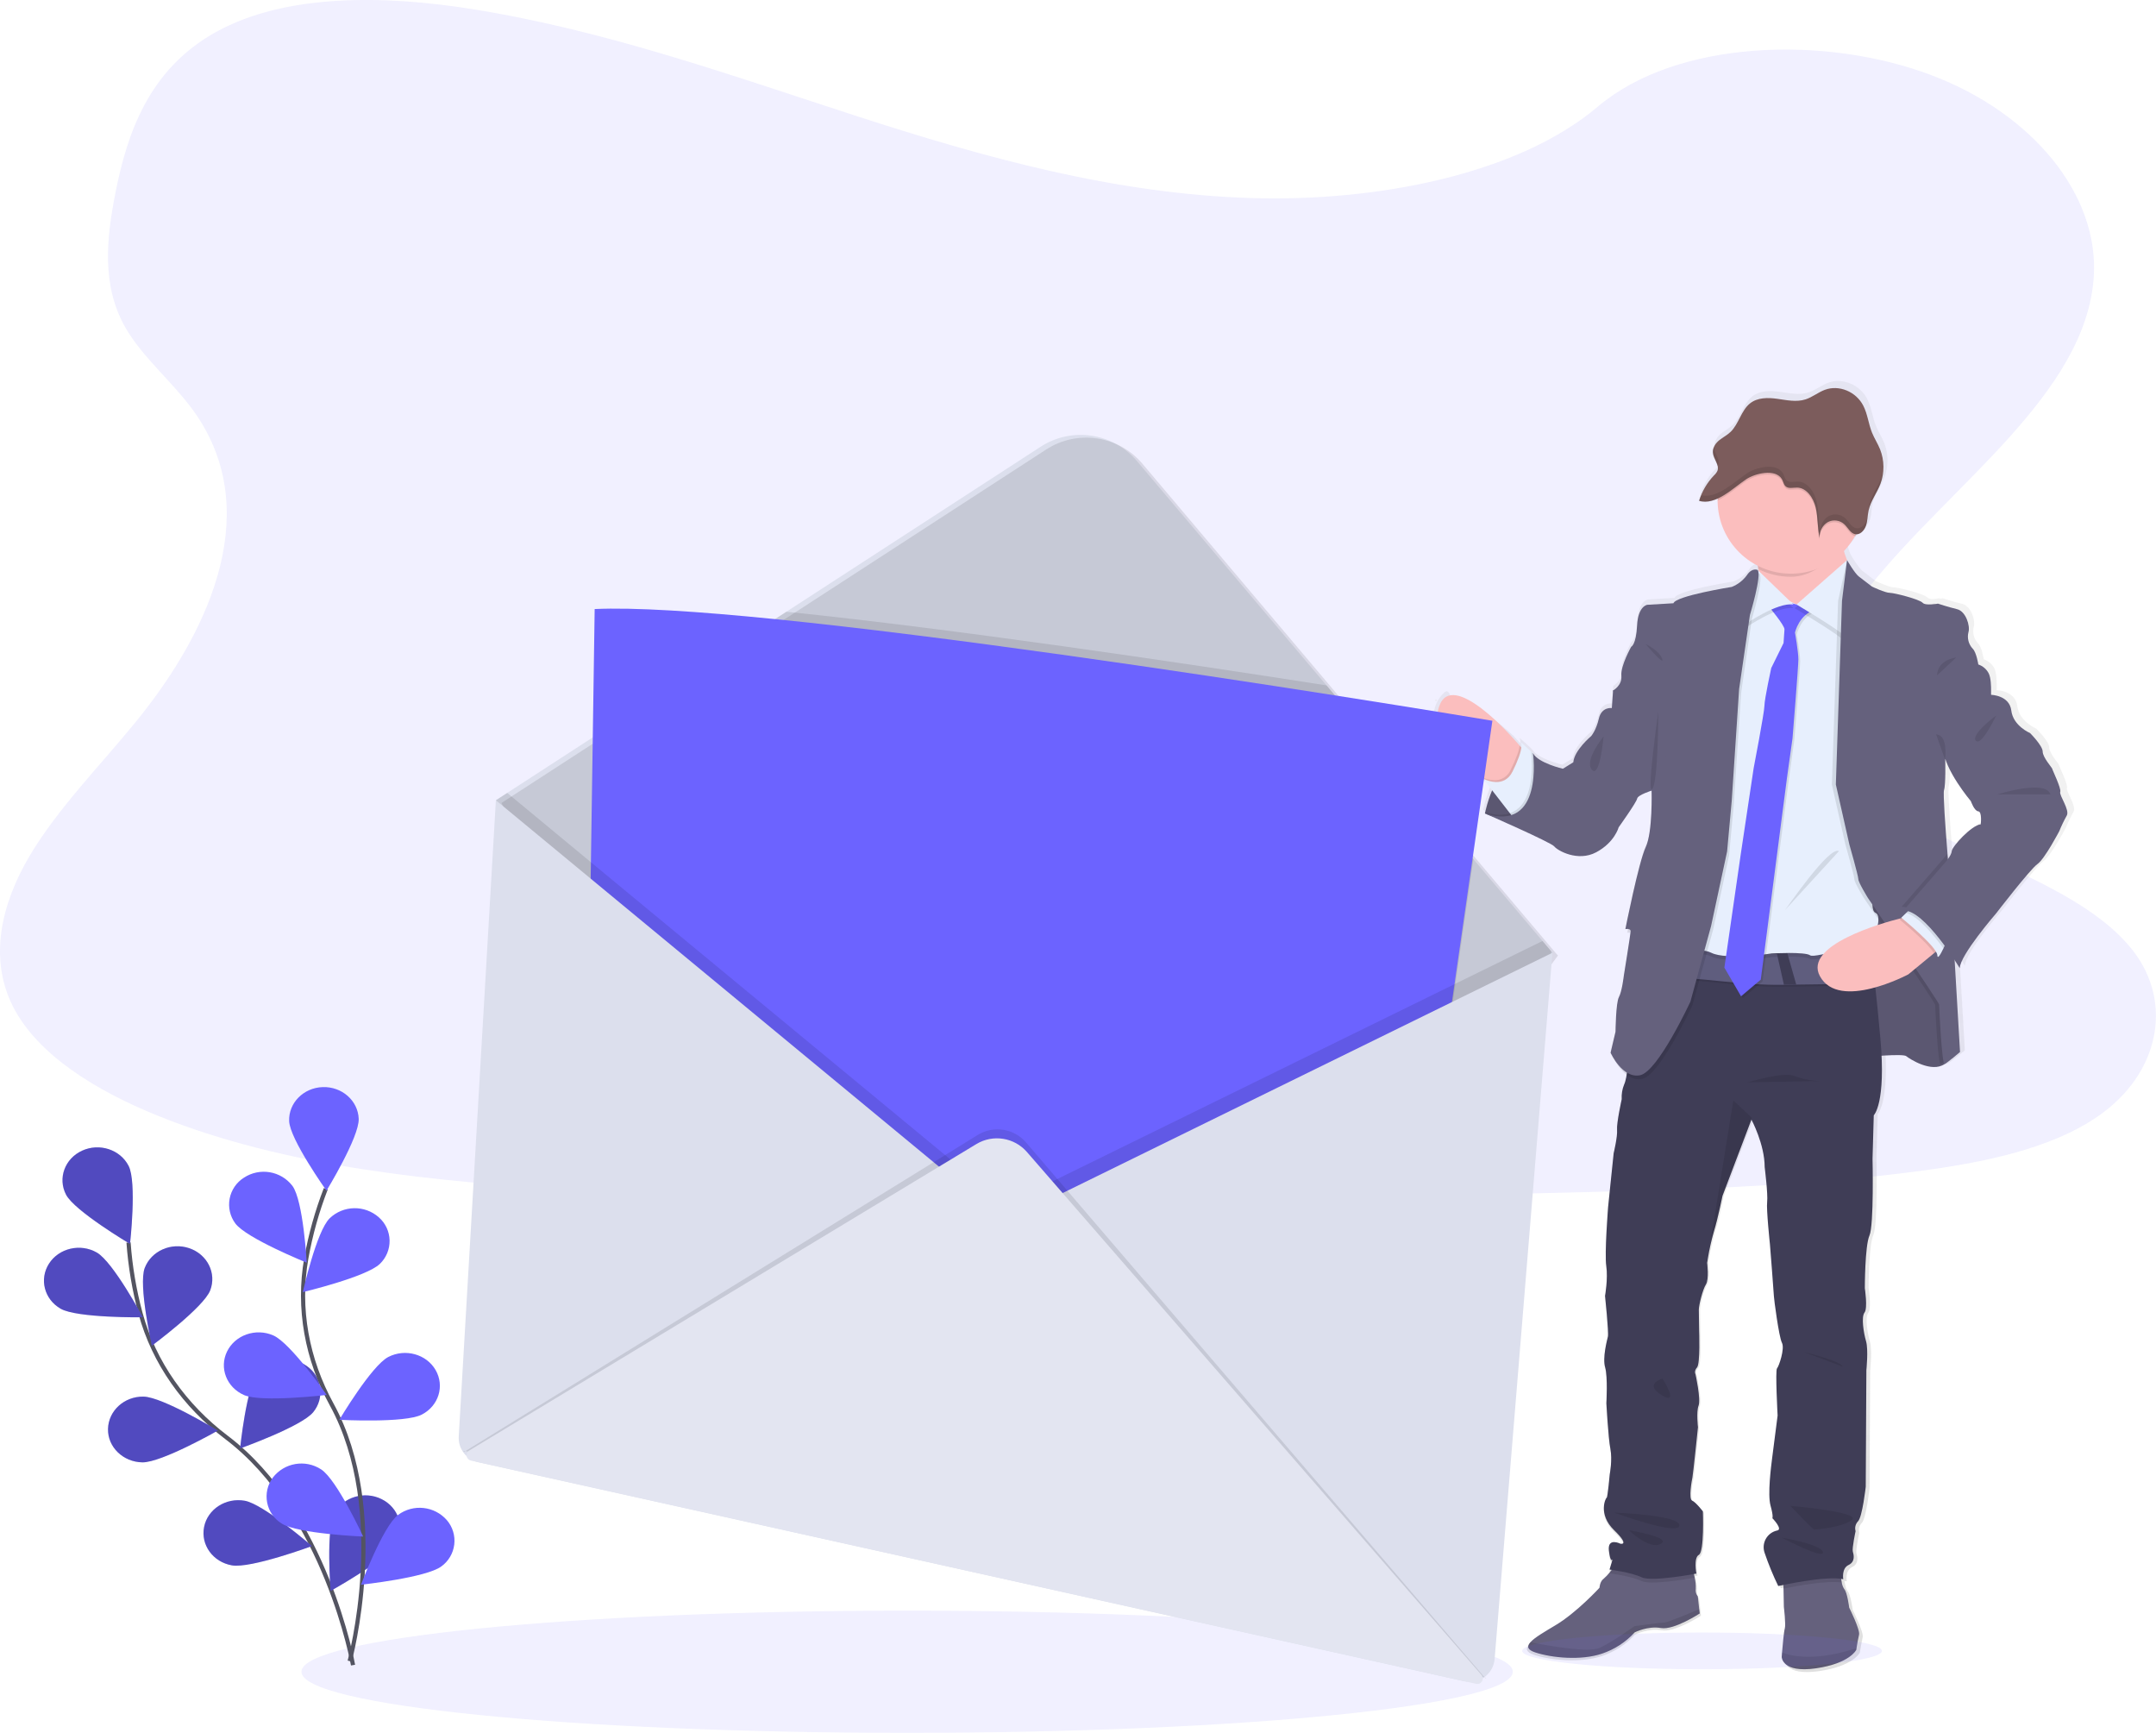
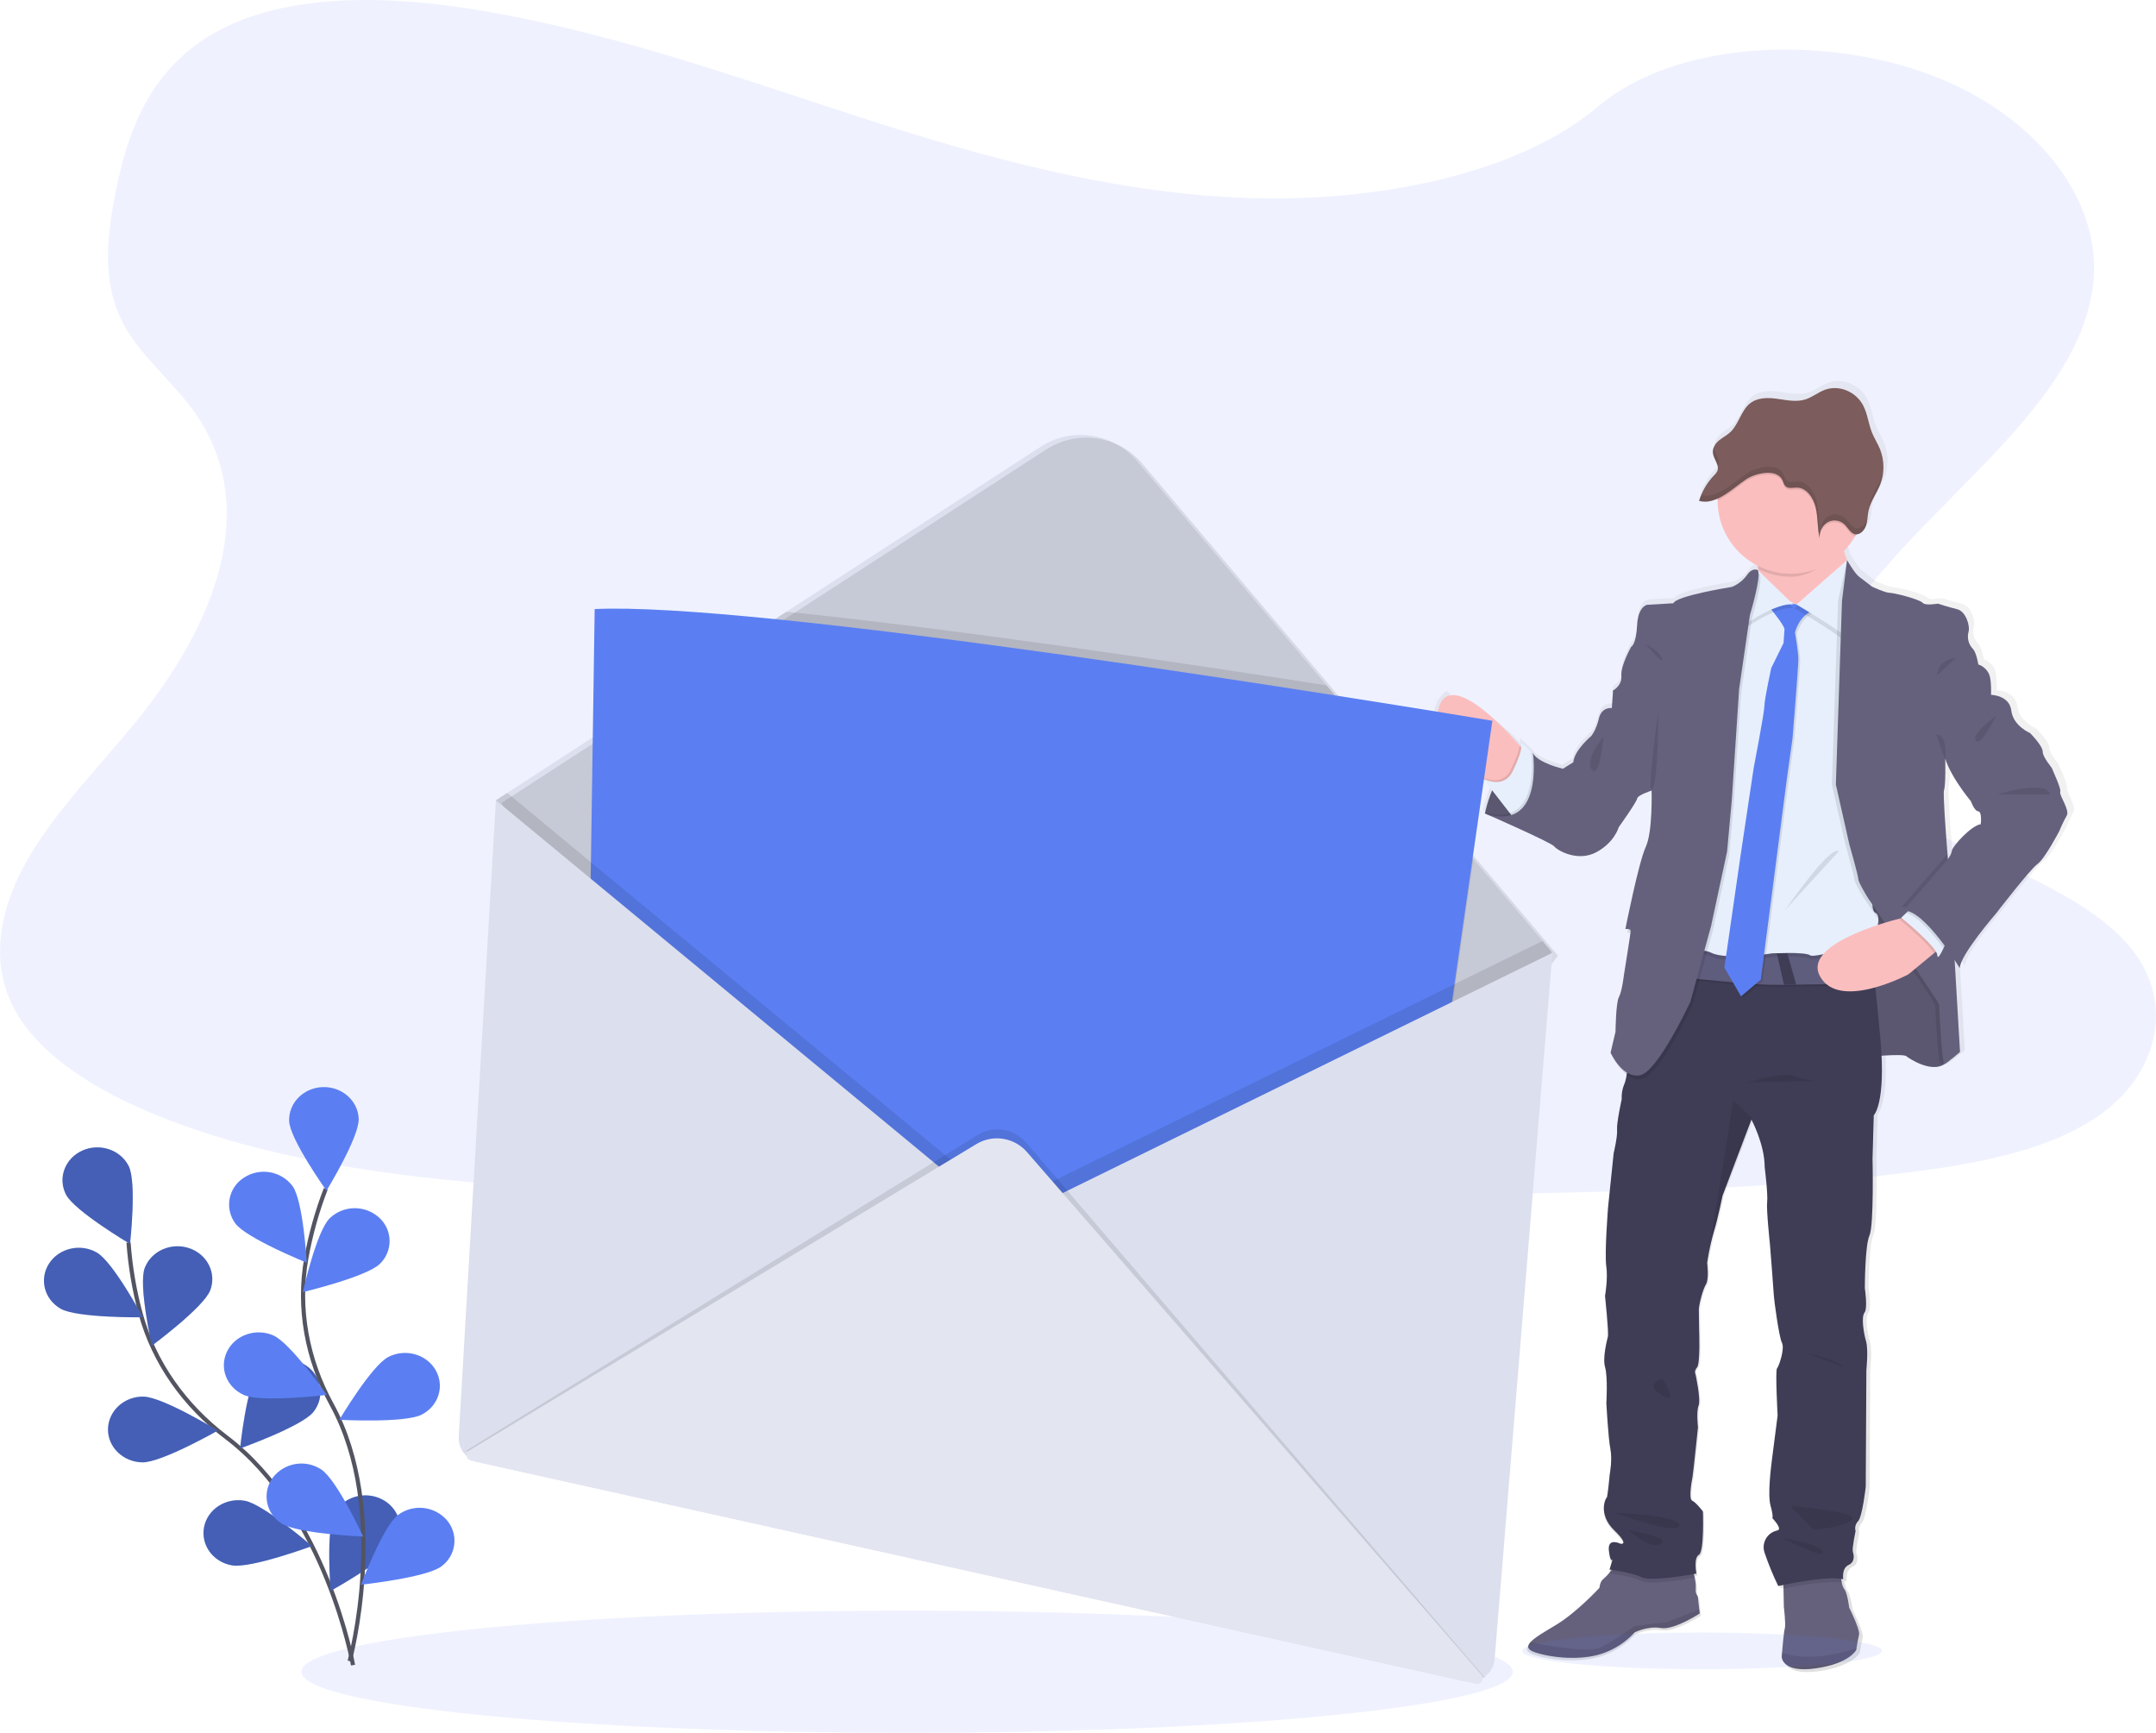
<svg xmlns="http://www.w3.org/2000/svg" id="94c1f45f-2d92-458e-bbfe-f6c69da92e14" data-name="Layer 1" width="1034.95" height="831.61" viewBox="0 0 1034.95 831.61">
  <defs>
    <linearGradient id="eb1b6581-0e6c-46f0-8ed9-49203ffc7122" x1="924.49" y1="836.62" x2="924.49" y2="217.05" gradientUnits="userSpaceOnUse">
      <stop offset="0" stop-color="gray" stop-opacity="0.25" />
      <stop offset="0.54" stop-color="gray" stop-opacity="0.12" />
      <stop offset="1" stop-color="gray" stop-opacity="0.1" />
    </linearGradient>
  </defs>
-   <path d="M683.84,129.27C617.49,127.36,554.3,109.52,494,90S373.84,48.89,309.08,38.55c-41.65-6.65-89.28-7.59-122.84,11C153.94,67.44,143.51,98.33,137.9,127c-4.23,21.56-6.71,44.26,4.86,64.44,8,14,22.29,25.79,32.15,39.21,34.3,46.71,10.06,104.3-27.12,149.9-17.44,21.39-37.67,41.8-51.13,64.57S77,494,88.75,517.2c11.67,23,39.48,40.31,69.61,52.48,61.19,24.7,133.3,31.77,203.61,35.78,155.64,8.86,312.12,5,468.18,1.18,57.75-1.42,115.76-2.86,172.58-10.3,31.55-4.13,64.12-10.68,87-26.5,29.08-20.08,36.28-54.09,16.8-79.27-32.68-42.24-123-52.73-145.89-98.06-12.58-24.95.34-52.75,18.61-75.89,39.2-49.64,104.91-93.19,108.37-149.93,2.37-39-29.21-78-78.05-96.44-51.19-19.33-122.18-16.9-160,15.1C810.76,118.29,742.42,131,683.84,129.27Z" transform="translate(-82.53 -34.2)" fill="#6c63ff" opacity="0.1" />
-   <ellipse cx="435.45" cy="802.29" rx="290.75" ry="29.32" fill="#6c63ff" opacity="0.1" />
+   <path d="M683.84,129.27C617.49,127.36,554.3,109.52,494,90S373.84,48.89,309.08,38.55c-41.65-6.65-89.28-7.59-122.84,11C153.94,67.44,143.51,98.33,137.9,127c-4.23,21.56-6.71,44.26,4.86,64.44,8,14,22.29,25.79,32.15,39.21,34.3,46.71,10.06,104.3-27.12,149.9-17.44,21.39-37.67,41.8-51.13,64.57S77,494,88.75,517.2c11.67,23,39.48,40.31,69.61,52.48,61.19,24.7,133.3,31.77,203.61,35.78,155.64,8.86,312.12,5,468.18,1.18,57.75-1.42,115.76-2.86,172.58-10.3,31.55-4.13,64.12-10.68,87-26.5,29.08-20.08,36.28-54.09,16.8-79.27-32.68-42.24-123-52.73-145.89-98.06-12.58-24.95.34-52.75,18.61-75.89,39.2-49.64,104.91-93.19,108.37-149.93,2.37-39-29.21-78-78.05-96.44-51.19-19.33-122.18-16.9-160,15.1C810.76,118.29,742.42,131,683.84,129.27Z" transform="translate(-82.53 -34.2)" fill="#5b7ff2" opacity="0.1" />
+   <ellipse cx="435.45" cy="802.29" rx="290.75" ry="29.32" fill="#5b7ff2" opacity="0.1" />
  <path d="M252,833.31S239.1,760.22,191.22,724c-20.09-15.2-34.79-35.87-41.21-59.41a179.25,179.25,0,0,1-5.78-34.1" transform="translate(-82.53 -34.2)" fill="none" stroke="#535461" stroke-miterlimit="10" stroke-width="2" />
-   <path d="M114.21,607.49c4,7.83,30.73,23.68,30.73,23.68s3.36-29.61-.67-37.45-14-11.11-22.32-7.31S110.18,599.65,114.21,607.49Z" transform="translate(-82.53 -34.2)" fill="#6c63ff" />
-   <path d="M111.66,662.28c7.9,4.51,39.44,4.11,39.44,4.11S136.87,639.81,129,635.3s-18.16-2.13-22.94,5.32S103.77,657.77,111.66,662.28Z" transform="translate(-82.53 -34.2)" fill="#6c63ff" />
-   <path d="M150.87,736c9.22.13,36.23-15.25,36.23-15.25s-26.49-16.16-35.72-16.3-16.82,6.82-17,15.53S141.64,735.84,150.87,736Z" transform="translate(-82.53 -34.2)" fill="#6c63ff" />
-   <path d="M193.83,785.43c9.06,1.61,38.44-9.25,38.44-9.25S209.05,756,200,754.42s-17.8,4-19.5,12.6S184.76,783.83,193.83,785.43Z" transform="translate(-82.53 -34.2)" fill="#6c63ff" />
-   <path d="M183.44,653.45c-3.15,8.19-28,26.55-28,26.55s-6.58-29.12-3.43-37.31,12.74-12.42,21.41-9.45S186.59,645.27,183.44,653.45Z" transform="translate(-82.53 -34.2)" fill="#6c63ff" />
-   <path d="M232.91,711.89c-5.6,6.93-35.12,17.43-35.12,17.43s3-29.65,8.56-36.57a17.38,17.38,0,0,1,23.42-3A15.2,15.2,0,0,1,232.91,711.89Z" transform="translate(-82.53 -34.2)" fill="#6c63ff" />
-   <path d="M272.73,774.92c-4.28,7.72-31.49,22.78-31.49,22.78s-2.39-29.69,1.89-37.41,14.37-10.7,22.55-6.66S277,767.2,272.73,774.92Z" transform="translate(-82.53 -34.2)" fill="#6c63ff" />
+   <path d="M114.21,607.49c4,7.83,30.73,23.68,30.73,23.68s3.36-29.61-.67-37.45-14-11.11-22.32-7.31S110.18,599.65,114.21,607.49Z" transform="translate(-82.53 -34.2)" fill="#5b7ff2" />
+   <path d="M111.66,662.28c7.9,4.51,39.44,4.11,39.44,4.11S136.87,639.81,129,635.3s-18.16-2.13-22.94,5.32S103.77,657.77,111.66,662.28Z" transform="translate(-82.53 -34.2)" fill="#5b7ff2" />
+   <path d="M150.87,736c9.22.13,36.23-15.25,36.23-15.25s-26.49-16.16-35.72-16.3-16.82,6.82-17,15.53S141.64,735.84,150.87,736Z" transform="translate(-82.53 -34.2)" fill="#5b7ff2" />
+   <path d="M193.83,785.43c9.06,1.61,38.44-9.25,38.44-9.25S209.05,756,200,754.42s-17.8,4-19.5,12.6S184.76,783.83,193.83,785.43Z" transform="translate(-82.53 -34.2)" fill="#5b7ff2" />
+   <path d="M183.44,653.45c-3.15,8.19-28,26.55-28,26.55s-6.58-29.12-3.43-37.31,12.74-12.42,21.41-9.45S186.59,645.27,183.44,653.45Z" transform="translate(-82.53 -34.2)" fill="#5b7ff2" />
+   <path d="M232.91,711.89c-5.6,6.93-35.12,17.43-35.12,17.43s3-29.65,8.56-36.57a17.38,17.38,0,0,1,23.42-3A15.2,15.2,0,0,1,232.91,711.89Z" transform="translate(-82.53 -34.2)" fill="#5b7ff2" />
+   <path d="M272.73,774.92c-4.28,7.72-31.49,22.78-31.49,22.78s-2.39-29.69,1.89-37.41,14.37-10.7,22.55-6.66S277,767.2,272.73,774.92Z" transform="translate(-82.53 -34.2)" fill="#5b7ff2" />
  <path d="M114.21,607.49c4,7.83,30.73,23.68,30.73,23.68s3.36-29.61-.67-37.45-14-11.11-22.32-7.31S110.18,599.65,114.21,607.49Z" transform="translate(-82.53 -34.2)" opacity="0.25" />
  <path d="M111.66,662.28c7.9,4.51,39.44,4.11,39.44,4.11S136.87,639.81,129,635.3s-18.16-2.13-22.94,5.32S103.77,657.77,111.66,662.28Z" transform="translate(-82.53 -34.2)" opacity="0.25" />
  <path d="M150.87,736c9.22.13,36.23-15.25,36.23-15.25s-26.49-16.16-35.72-16.3-16.82,6.82-17,15.53S141.64,735.84,150.87,736Z" transform="translate(-82.53 -34.2)" opacity="0.25" />
  <path d="M193.83,785.43c9.06,1.61,38.44-9.25,38.44-9.25S209.05,756,200,754.42s-17.8,4-19.5,12.6S184.76,783.83,193.83,785.43Z" transform="translate(-82.53 -34.2)" opacity="0.25" />
  <path d="M183.44,653.45c-3.15,8.19-28,26.55-28,26.55s-6.58-29.12-3.43-37.31,12.74-12.42,21.41-9.45S186.59,645.27,183.44,653.45Z" transform="translate(-82.53 -34.2)" opacity="0.25" />
  <path d="M232.91,711.89c-5.6,6.93-35.12,17.43-35.12,17.43s3-29.65,8.56-36.57a17.38,17.38,0,0,1,23.42-3A15.2,15.2,0,0,1,232.91,711.89Z" transform="translate(-82.53 -34.2)" opacity="0.25" />
  <path d="M272.73,774.92c-4.28,7.72-31.49,22.78-31.49,22.78s-2.39-29.69,1.89-37.41,14.37-10.7,22.55-6.66S277,767.2,272.73,774.92Z" transform="translate(-82.53 -34.2)" opacity="0.25" />
  <path d="M250.38,831.39s19.57-71.76-8.65-123.2c-11.84-21.58-16.41-46.1-12.17-70.08a180,180,0,0,1,9.35-33.38" transform="translate(-82.53 -34.2)" fill="none" stroke="#535461" stroke-miterlimit="10" stroke-width="2" />
-   <path d="M221.33,572.22c.32,8.7,17.93,33.41,17.93,33.41s15.78-25.79,15.46-34.5-8.05-15.52-17.27-15.22S221,563.51,221.33,572.22Z" transform="translate(-82.53 -34.2)" fill="#6c63ff" />
-   <path d="M195.49,621.34c5.28,7.14,34.28,18.84,34.28,18.84s-1.6-29.74-6.88-36.89a17.35,17.35,0,0,0-23.26-3.91A15.23,15.23,0,0,0,195.49,621.34Z" transform="translate(-82.53 -34.2)" fill="#6c63ff" />
-   <path d="M199.69,703.71c8.38,3.65,39.68-.07,39.68-.07s-17.29-24.92-25.67-28.57-18.3-.2-22.17,7.71S191.32,700.06,199.69,703.71Z" transform="translate(-82.53 -34.2)" fill="#6c63ff" />
-   <path d="M217.74,765.36c7.61,4.94,39.12,6.25,39.12,6.25s-12.58-27.31-20.18-32.24a17.33,17.33,0,0,0-23.23,4A15.23,15.23,0,0,0,217.74,765.36Z" transform="translate(-82.53 -34.2)" fill="#6c63ff" />
-   <path d="M264.9,640.73c-6.4,6.28-37,13.57-37,13.57s6.49-29.15,12.88-35.43a17.42,17.42,0,0,1,23.63-.44A15.16,15.16,0,0,1,264.9,640.73Z" transform="translate(-82.53 -34.2)" fill="#6c63ff" />
-   <path d="M285,713.08c-8.09,4.19-39.58,2.5-39.58,2.5s15.43-26,23.52-30.16,18.25-1.39,22.68,6.25S293.13,708.89,285,713.08Z" transform="translate(-82.53 -34.2)" fill="#6c63ff" />
-   <path d="M294.39,785.94c-7.23,5.42-38.57,8.78-38.57,8.78s10.56-28.07,17.79-33.49a17.38,17.38,0,0,1,23.47,2.55A15.19,15.19,0,0,1,294.39,785.94Z" transform="translate(-82.53 -34.2)" fill="#6c63ff" />
+   <path d="M221.33,572.22c.32,8.7,17.93,33.41,17.93,33.41s15.78-25.79,15.46-34.5-8.05-15.52-17.27-15.22S221,563.51,221.33,572.22Z" transform="translate(-82.53 -34.2)" fill="#5b7ff2" />
+   <path d="M195.49,621.34c5.28,7.14,34.28,18.84,34.28,18.84s-1.6-29.74-6.88-36.89a17.35,17.35,0,0,0-23.26-3.91A15.23,15.23,0,0,0,195.49,621.34Z" transform="translate(-82.53 -34.2)" fill="#5b7ff2" />
+   <path d="M199.69,703.71c8.38,3.65,39.68-.07,39.68-.07s-17.29-24.92-25.67-28.57-18.3-.2-22.17,7.71S191.32,700.06,199.69,703.71Z" transform="translate(-82.53 -34.2)" fill="#5b7ff2" />
+   <path d="M217.74,765.36c7.61,4.94,39.12,6.25,39.12,6.25s-12.58-27.31-20.18-32.24a17.33,17.33,0,0,0-23.23,4A15.23,15.23,0,0,0,217.74,765.36Z" transform="translate(-82.53 -34.2)" fill="#5b7ff2" />
+   <path d="M264.9,640.73c-6.4,6.28-37,13.57-37,13.57s6.49-29.15,12.88-35.43a17.42,17.42,0,0,1,23.63-.44A15.16,15.16,0,0,1,264.9,640.73Z" transform="translate(-82.53 -34.2)" fill="#5b7ff2" />
+   <path d="M285,713.08c-8.09,4.19-39.58,2.5-39.58,2.5s15.43-26,23.52-30.16,18.25-1.39,22.68,6.25S293.13,708.89,285,713.08Z" transform="translate(-82.53 -34.2)" fill="#5b7ff2" />
+   <path d="M294.39,785.94c-7.23,5.42-38.57,8.78-38.57,8.78s10.56-28.07,17.79-33.49a17.38,17.38,0,0,1,23.47,2.55A15.19,15.19,0,0,1,294.39,785.94Z" transform="translate(-82.53 -34.2)" fill="#5b7ff2" />
  <path d="M1074.74,412.36c.6-1.64-3.9-10.73-3.9-11.18s-4.65-5.52-4.65-8.35-6.16-8.94-6.16-8.94-8.25-3.43-9.15-10.88-9.89-7.61-9.91-7.61h0s0-.68.06-1.71c0-2.32-.07-6.46-1.11-8.72a8.85,8.85,0,0,0-5.11-4.33s-.9-5.81-2.7-7.6A8.56,8.56,0,0,1,1030,335c.9-2.83-1.2-10-5.56-11s-9.3-2.68-9.3-2.68-.49.09-1.2.19l-.6-.19a26.78,26.78,0,0,1-3.16.39,3.85,3.85,0,0,1-2.54-.84c-1.51-1.64-13.67-4.77-15.92-4.77s-8.71-3-8.71-3l-6.44-4.92c-1.81-1.38-5.16-7-5.65-7.79l-.06-.11h0l0,0a27,27,0,0,1-1.36-3.92v0a35.44,35.44,0,0,0,5.58-7.67c.16-.29.3-.59.44-.88a3.59,3.59,0,0,0,1-.16c.13,0,.26-.1.39-.15a6.55,6.55,0,0,0,3.19-3.81h0c.11-.32.21-.65.29-1,0-.11,0-.23.07-.34s.1-.45.14-.68.05-.26.07-.38.07-.45.1-.68,0-.25,0-.37c0-.29.07-.57.11-.85h0a30.28,30.28,0,0,1,.47-3.15s0,0,0,0h0c.9-4,3.33-7.46,5.06-11.2h0c.25-.53.48-1.08.69-1.63s.42-1.2.59-1.81l.15-.56c.11-.44.21-.89.3-1.34,0-.2.08-.4.11-.6.1-.62.19-1.24.24-1.87A23.18,23.18,0,0,0,987,246.72c-1.13-2.8-2.8-5.32-3.94-8.12-1.73-4.24-2.18-9-4.29-13.08-3.53-6.78-11.85-10.17-18.69-7.62-3.27,1.21-6.1,3.57-9.41,4.63-4.44,1.41-9.18.35-13.77-.29s-9.67-.69-13.36,2.31c-4.25,3.45-5.42,9.94-9.41,13.73-1.67,1.59-3.76,2.61-5.53,4.08a9,9,0,0,0-2.77,3.79c0,.11-.07.21-.1.32s-.07.25-.1.38-.06.3-.08.45,0,.21,0,.31a5.33,5.33,0,0,0,0,.8h0a6.54,6.54,0,0,0,.13.75c0,.07,0,.14,0,.21s.12.41.19.62a.56.56,0,0,0,0,.12c.08.23.17.45.26.68l.15.34.12.28a17.38,17.38,0,0,1,1.39,3.46,3.91,3.91,0,0,1-.13,2.29,7,7,0,0,1-1.67,2.18,31,31,0,0,0-6.77,10.85c-.17.46-.34.92-.49,1.4v0l.21.05a8.52,8.52,0,0,0,1.31.29c.25,0,.5.06.76.08a11.75,11.75,0,0,0,3.06-.24c.25-.05.51-.11.76-.18a18.87,18.87,0,0,0,3-1.11c0,.3,0,.61,0,.91s0,.34,0,.51a35.47,35.47,0,0,0,19.69,31.71c0,.32.09.65.13,1s.07.54.1.81l-.4-.39s-2.71-1.34-5.26,2.53-7.35,5.67-7.35,5.67-27.32,4.32-28.37,7.9l-12.76.74s-4.51.6-5,10-2.85,10.29-2.85,10.29-5.25,9.24-4.8,14-4,7.16-4,7.16l-.6,8.49s-5-.74-6.31,5.07-3.75,8.5-3.75,8.5-8.26,6.86-8.71,12.67l-5.1,3.13s-11.86-2.68-14.56-7.45l-.83-.78a.75.75,0,0,1-.07-.12.28.28,0,0,0,0,.06c-1.78-1.68-5.54-5.18-5-4.38a3.64,3.64,0,0,1,.24,2.4l-.88-1-2.36-2.62s-19.17-18-30.43-19.38h0c-.15-.29-.87-3.12-2.79-1.35a15.65,15.65,0,0,0-.11,23l17.95,16.77.46.34,3.86,5c-.65,1.56-1.2,3.07-1.65,4.45,0,0,0,.09-.05.13-.09.3-.19.58-.28.86l-.09.3c-.08.28-.17.56-.25.82s-.09.33-.14.49,0,.19-.08.28c-.42,1.5-.7,2.65-.84,3.29l-1-.31,1,.42c0,.05,0,.11,0,.16l-.06.31.92.4c5.26,2.29,31.51,13.8,32.86,15.55,1.5,1.93,11.4,7.6,20.41,2.83s11-12.08,11-12.08,8.7-12.07,9-13.86,7.06-3.88,7.06-3.88.6,20-2.85,27.28-9.91,39.66-9.91,39.66a4.76,4.76,0,0,1,1.28-.08c-.24,1.17-.38,1.87-.38,1.87a4.46,4.46,0,0,1,1.59,0c-.48,3.68-3.24,20.76-3.24,20.76s-.9,7.75-2.4,10.43-1.65,16.7-1.65,16.7l-2.4,10.13a19.57,19.57,0,0,0,.91,1.75v0s2.58,5.72,6.91,8.93a18.3,18.3,0,0,1-1.21,4.64,16.07,16.07,0,0,0-1.2,7.15s-2.55,11.48-2.25,14.76-1.65,11.33-1.65,11.33L854.54,613s-1.8,22.51-.9,28.63-.61,14.45-.61,14.45,1.8,17.74,1.35,19.68-2.7,10.28-1.35,14.91.61,17.29.61,17.29.9,16.69,1.94,22.06-.3,12.23-.3,12.23-1,11.47-1.5,11.47-4.35,7.9,3.6,15.66,3,6.55,3,6.55-6.3-3.13-5.56,3.28c.72,6.1,1.71,4.51,1.8,4.34l-1.5,4.9,1,.15-.87,1a23.29,23.29,0,0,1-3,3.14c-1.81,1.34-2,4.32-2,4.32s-11.1,12.08-21.46,18.19c-5.45,3.22-10.15,5.94-12.2,8.19-1.85,2-1.55,3.66,2.29,4.93,8.11,2.68,22.36,4,32.57.6a38.06,38.06,0,0,0,15.91-10.29s6.46-3.28,12.77-2.09,18.91-7,18.91-7l-.23-2.12-.67-6.09a4.79,4.79,0,0,1-1.05-3.72,19.31,19.31,0,0,0-.53-5.36c-.1-.59-.22-1.18-.33-1.73l1.15-.21s-1.49-7.61,1.21-9.1,1.94-21,1.94-21-3.44-4.47-5.25-5.21-.15-10,.16-11.19,2.7-24.3,2.7-24.3-.9-7.3.3-10.43S897,694,897,694s-.9-1.49.76-3.28,1-17.74,1-17.74-.14-8.05-.14-10.14,1.8-9.69,3.45-12.22.6-10.44.6-10.44v0l.09-.59c0-.23.08-.51.14-.85l.13-.79A112.6,112.6,0,0,1,906,624.94c2-6.26,4.2-17.29,4.2-17.29l14-36.4.16-.43s6.45,11.93,6.45,23c0,0,1.65,13.27,1.2,16.85S933.34,631,933.34,631s1.95,24.15,1.95,25.2,2.4,19.68,3.91,22.51-1.51,11.48-2.41,12.37.3,22.81.3,22.81-2.25,17.29-2.7,20.87-2.25,17.3-.75,22.66.9,6.11.9,6.11,5.41,5.52,2.25,6a8.25,8.25,0,0,0-6,10.87,139.25,139.25,0,0,0,6.61,16s.93-.21,2.48-.52l0,1.77.18,8.88s1,8.5.45,10.44c-.44,1.42-1,8.1-1.33,11.59-.11,1.27-.17,2.12-.17,2.12s0,7.9,16.66,5.52,19.66-8.94,19.66-8.94,0-.31.12-.82c.25-1.51.79-4.71,1.23-6.49.6-2.39-4.8-13.12-4.8-13.12s-.9-7.3-2.41-8.94a7.92,7.92,0,0,1-1.2-3.13c-.14-.6-.26-1.23-.36-1.84a11,11,0,0,1,1.11.2s-.9-5.22,2.56-6.86,2.55-5.06,2.1-6.56,1.35-9.84,1.35-9.84a4.85,4.85,0,0,1,1.2-4.76c2.11-2.1,3.75-16.7,3.75-16.7l.3-56.35s1.06-10-.14-14-2.41-11.77-.76-13.86.15-11.77.15-11.77,0-20.43,2.26-25.49,1.5-37.12,1.5-37.12l.59-21s4.91-4.64,3.75-28.83c5.23-.33,11.13-.52,12,.2,1.65,1.35,12.31,8.2,18.61,3.88,1.35-.6,7.5-5.81,7.5-5.81l-2.64-44.7c1.65,2.49,2.65,4.15,2.65,4.15,0-6.26,17.71-26.54,17.71-26.54s16.51-21.31,20.11-23.85,10.66-15.95,10.66-15.95a64.65,64.65,0,0,1,3.61-7.45C1079.55,421.16,1074.14,414,1074.74,412.36ZM1036,428c-4.5.45-14,10.74-14.11,13-.07,1.18-1.07,2.76-2,4-.07-.9-.15-1.82-.22-2.75-1.06-13.17-2.21-29.22-1.69-30.78.91-2.68.6-14.75.6-14.75l0,0,.16-.23c3,9.35,12.43,20.38,12.43,20.38s1.65,4.77,3.6,4.92S1036,428,1036,428Z" transform="translate(-82.53 -34.2)" fill="url(#eb1b6581-0e6c-46f0-8ed9-49203ffc7122)" />
  <path d="M795.34,424.61s5.47-28.7,23.08-28.85l12.87,26.48-8.58,5.92S804.07,428.75,795.34,424.61Z" transform="translate(-82.53 -34.2)" fill="#65617d" />
  <path d="M831.29,422.24l-8.58,5.92s-13.12.42-22.5-1.89a26.92,26.92,0,0,1-4.87-1.66s0-.16.1-.46c0,0,0-.07,0-.11a64.76,64.76,0,0,1,3.33-10.54c.55-1.29,1.16-2.62,1.82-3.95,2.58-5,6.2-9.82,11.16-12.23a15.17,15.17,0,0,1,5.87-1.53l.52,0h.26l.28.59,4.35,8.94Z" transform="translate(-82.53 -34.2)" opacity="0.1" />
  <path d="M977.45,541.48s18.5-1.77,20.12-.44,12.13,8.13,18.35,3.84,2.07-19.23,2.07-19.82-.59-21.75-.59-21.75l-11.1-14.94-13.9-26.18L964,459.37l.74,41.58-.15,21.3Z" transform="translate(-82.53 -34.2)" fill="#65617d" />
  <path d="M977.45,541.48s18.5-1.77,20.12-.44,12.13,8.13,18.35,3.84,2.07-19.23,2.07-19.82-.59-21.75-.59-21.75l-11.1-14.94-13.9-26.18L964,459.37l.74,41.58-.15,21.3Z" transform="translate(-82.53 -34.2)" opacity="0.1" />
  <path d="M814.72,395s-1.48,18.05-12.72,18.34c0,0-3.19-1.92-7.48-5.12-9.88-7.39-25.55-21.6-21.22-34.82,6.21-18.93,36.39,16,36.39,16L812,392Z" transform="translate(-82.53 -34.2)" fill="#fbbebe" />
  <path d="M814.72,395s-1.48,18.05-12.72,18.34c0,0-3.19-1.92-7.48-5.12l-.95-1.23a14.79,14.79,0,0,0,6.16,1.66,8.33,8.33,0,0,0,8-5.07,63.51,63.51,0,0,0,3.11-7.16A20.87,20.87,0,0,0,812,392Z" transform="translate(-82.53 -34.2)" opacity="0.1" />
  <path d="M809.84,427.72l-2.53-3.26-8.52-11-4.34-5.61a14.62,14.62,0,0,0,6.16,1.66c2.83.07,6-1,8-5.06a64.62,64.62,0,0,0,3.11-7.17c1.4-4,1.38-6,.88-6.73s3.14,2.68,4.89,4.34l.06.06.82.77.3.6,4.29,8.57s0,.12,0,.36C823.38,408,824.83,425.27,809.84,427.72Z" transform="translate(-82.53 -34.2)" fill="#e7effd" />
  <path d="M898.46,808.51s-12.43,8.14-18.64,7-12.58,2.08-12.58,2.08a37.48,37.48,0,0,1-15.69,10.21c-10,3.4-24.1,2.06-32.09-.6-3.78-1.26-4.09-2.88-2.27-4.89,2-2.24,6.66-4.93,12-8.13,10.21-6.06,21.15-18,21.15-18s.15-3,1.93-4.28a23.06,23.06,0,0,0,3-3.12c1.59-1.88,3.08-3.84,3.08-3.84L894.91,786s.62,2.63,1.11,5.32a19.27,19.27,0,0,1,.51,5.33,4.82,4.82,0,0,0,1,3.69l.66,6Z" transform="translate(-82.53 -34.2)" fill="#65617d" />
  <path d="M974.94,818.72c-.44,1.77-1,4.94-1.21,6.43l-.13.82s-3,6.51-19.37,8.88-16.42-5.48-16.42-5.48.06-.84.16-2.11c.29-3.46.88-10.09,1.32-11.5.58-1.92-.45-10.36-.45-10.36l-.17-8.81-.13-6.12,27.23-2.82a49.4,49.4,0,0,0,.88,6.06,7.75,7.75,0,0,0,1.19,3.11c1.48,1.63,2.36,8.88,2.36,8.88S975.53,816.35,974.94,818.72Z" transform="translate(-82.53 -34.2)" fill="#65617d" />
  <path d="M894.91,786s.62,2.63,1.11,5.32c-3.95.73-21.21,3.72-25.52,1.63-4.89-2.37-15.39-3.7-15.39-3.7l.17-.6c1.59-1.88,3.08-3.84,3.08-3.84Z" transform="translate(-82.53 -34.2)" opacity="0.1" />
  <path d="M966.65,793.71c-6.9-1.17-22,1.66-28,2.88l-.13-6.12,27.23-2.82A49.4,49.4,0,0,0,966.65,793.71Z" transform="translate(-82.53 -34.2)" opacity="0.1" />
  <path d="M982,569.44l-.59,20.86s.74,31.81-1.48,36.84-2.22,25.3-2.22,25.3,1.48,9.61-.15,11.68-.44,9.76.74,13.76.15,13.91.15,13.91l-.3,55.92s-1.62,14.49-3.7,16.57a4.85,4.85,0,0,0-1.18,4.73s-1.77,8.28-1.33,9.77,1.33,4.88-2.07,6.5-2.52,6.81-2.52,6.81c-8.13-1.93-31.21,3.26-31.21,3.26a138.84,138.84,0,0,1-6.51-15.84,8.19,8.19,0,0,1,5.92-10.79c3.1-.45-2.22-5.92-2.22-5.92s.59-.74-.89-6.06.29-19,.74-22.5,2.66-20.71,2.66-20.71-1.18-21.74-.29-22.63,3.84-9.47,2.37-12.28-3.86-21.3-3.86-22.34-1.91-25-1.91-25-1.78-16.72-1.33-20.27-1.19-16.71-1.19-16.71c0-11-6.36-22.79-6.36-22.79l-.16.43L909.4,608.06s-2.22,10.94-4.14,17.15a112.18,112.18,0,0,0-2.89,12.85l-.13.79c0,.33-.1.61-.13.83l-.09.6v0s1,7.84-.6,10.36-3.4,10.06-3.4,12.13.15,10.06.15,10.06.59,15.83-1,17.61-.75,3.25-.75,3.25,2.66,12,1.48,15.09-.29,10.35-.29,10.35-2.37,22.94-2.66,24.12-1.93,10.36-.15,11.1,5.17,5.17,5.17,5.17.75,19.39-1.92,20.86-1.19,9-1.19,9-21.44,4.14-26.32,1.77-15.39-3.7-15.39-3.7l1.47-4.86c-.09.17-1.07,1.75-1.77-4.31-.73-6.36,5.48-3.26,5.48-3.26s4.88,1.19-3-6.5-4-15.54-3.55-15.54,1.49-11.38,1.49-11.38,1.33-6.81.29-12.14-1.92-21.9-1.92-21.9.74-12.57-.59-17.15.88-12.88,1.33-14.8S853,656.13,853,656.13s1.48-8.28.59-14.34.89-28.41.89-28.41l2.66-25.74s1.92-8,1.63-11.25S861,561.75,861,561.75a16,16,0,0,1,1.18-7.1c1.48-3,2.07-12.72,2.07-12.72l14.21-32.55,7-28.7,93.93-.89s.35,2.49.92,7,1.37,11.21,2.26,19.48c.82,7.51,1.72,16.34,2.59,26.17C988,563.82,982,569.44,982,569.44Z" transform="translate(-82.53 -34.2)" fill="#3f3d56" />
  <path d="M973.31,310.4l-21.9,23.38s-28.1-11.25-25.14-15.09c1.14-1.49,1-6.19.3-11.37-1-8.2-3.26-17.63-3.26-17.63s49.11-8,45,.29c-1.51,3-1.25,6.56-.31,9.83A37,37,0,0,0,973.31,310.4Z" transform="translate(-82.53 -34.2)" fill="#fbbebe" />
  <path d="M968.28,290c-1.51,3-2.23,3.32-1.29,6.59C960.57,303.46,952.4,311,942.24,311a35.06,35.06,0,0,1-15.67-3.67c-1-8.2-3.26-17.63-3.26-17.63S972.42,281.7,968.28,290Z" transform="translate(-82.53 -34.2)" opacity="0.1" />
  <path d="M977.46,274.89a35.22,35.22,0,0,1-70.43,0c0-.17,0-.34,0-.5a35.21,35.21,0,0,1,70.42.5Z" transform="translate(-82.53 -34.2)" fill="#fbbebe" />
  <path d="M982.55,507.18c-4.66,0-20.19.17-37.55.44h-.21l-5.73.1h-.18c-20.58.33-40.87-3.69-49-2.93-17.3,1.62,6.22-16,6.22-16a144.78,144.78,0,0,0,39.43,4l5-.26c15.72-.89,31.53-2.37,39.79-4.85C980.87,492.26,981.66,498.91,982.55,507.18Z" transform="translate(-82.53 -34.2)" opacity="0.1" />
  <path d="M982.55,506.29c-4.66,0-20.19.17-37.55.44h-.21l-5.73.1h-.18c-20.58.33-40.87-3.69-49-2.93-17.3,1.63,6.22-16,6.22-16a144.78,144.78,0,0,0,39.43,4l5-.26c15.72-.89,31.53-2.37,39.79-4.84C980.87,491.38,981.66,498,982.55,506.29Z" transform="translate(-82.53 -34.2)" fill="#5f5d7e" />
  <path d="M932.78,320.16l-27.22,12.73-21,162.43s12.42-5.62,19.53-2.07,29,.3,29,.3,16-.89,18.35.89S981.6,487,981.6,487s5-11.24,1.18-13S984,454.79,984,454.79L981.6,337.62l-4.74-15.09-12.72-7.69-13,10.35-6.21.89Z" transform="translate(-82.53 -34.2)" opacity="0.1" />
  <path d="M932.78,318.39l-27.22,12.72-21,162.44s12.42-5.62,19.53-2.07,29,.29,29,.29,16-.88,18.35.89,30.18-7.4,30.18-7.4,5-11.24,1.18-13S984,453,984,453L981.6,335.84l-4.74-15.08-12.72-7.7-13,10.36-6.21.89Z" transform="translate(-82.53 -34.2)" fill="#e7effd" />
  <path d="M932.33,325.93s7.84,9.32,7.7,11.25-.45,6.51-.45,6.51l-5.92,12s-3.25,14.94-3.25,18.05-5.18,30-5.18,30L919,445.17l-7.84,54.3,8,13.75,9.46-8,12.58-96.76,2.66-19.08s2.81-34.32,2.81-37.87-1.62-12.87-1.62-12.87,1.92-8.88,9.91-11-.59-.45-.59-.45l-4.59-3.69-4,1.62S934.7,321.79,932.33,325.93Z" transform="translate(-82.53 -34.2)" opacity="0.1" />
-   <path d="M931.44,325.05s7.85,9.32,7.7,11.24-.45,6.51-.45,6.51l-5.91,12s-3.26,14.94-3.26,18.05-5.18,30-5.18,30l-6.21,41.42-7.84,54.3,8,13.76,9.47-8,12.57-96.75L943,388.51s2.81-34.32,2.81-37.87-1.62-12.87-1.62-12.87,1.92-8.88,9.91-10.95-.59-.44-.59-.44l-4.59-3.7-4,1.63S933.81,320.9,931.44,325.05Z" transform="translate(-82.53 -34.2)" fill="#6c63ff" />
+   <path d="M931.44,325.05s7.85,9.32,7.7,11.24-.45,6.51-.45,6.51l-5.91,12s-3.26,14.94-3.26,18.05-5.18,30-5.18,30l-6.21,41.42-7.84,54.3,8,13.76,9.47-8,12.57-96.75L943,388.51s2.81-34.32,2.81-37.87-1.62-12.87-1.62-12.87,1.92-8.88,9.91-10.95-.59-.44-.59-.44l-4.59-3.7-4,1.63S933.81,320.9,931.44,325.05Z" transform="translate(-82.53 -34.2)" fill="#5b7ff2" />
  <path d="M926.27,309.51s-1.19.89-1.48,6.81-4.44,19.23-4.44,19.23,15.39-10.65,23.08-9.47Z" transform="translate(-82.53 -34.2)" opacity="0.1" />
  <path d="M926.27,307.74s-1.19.88-1.48,6.8-4.44,19.23-4.44,19.23,15.39-10.65,23.08-9.46Z" transform="translate(-82.53 -34.2)" fill="#e7effd" />
  <path d="M968.28,304.78,944,326.08s20.42,12.13,23.08,15.09,5.32-29,5.32-29Z" transform="translate(-82.53 -34.2)" opacity="0.1" />
  <path d="M969.17,303l-24.26,21.31S965.32,336.44,968,339.4s5.32-29,5.32-29Z" transform="translate(-82.53 -34.2)" fill="#e7effd" />
  <path d="M927.15,309.51s-2.66-1.33-5.17,2.52a16.8,16.8,0,0,1-7.25,5.62s-26.93,4.29-28,7.84l-12.58.74s-4.44.59-4.88,9.91-2.81,10.21-2.81,10.21-5.18,9.17-4.73,13.9-4,7.11-4,7.11l18.49,48.08s.6,19.82-2.81,27.07-9.76,39.35-9.76,39.35,2.66-.59,2.51,1.18S863,504.2,863,504.2s-.89,7.69-2.37,10.36S859,531.12,859,531.12l-2.36,10.06s5.62,12.58,14.2,10.8,24.11-35.35,24.11-35.35l9.92-36.25,7.69-35.8,2.22-24.26,3.55-53.7,5.18-35.51S929.23,312,927.15,309.51Z" transform="translate(-82.53 -34.2)" opacity="0.1" />
  <path d="M926.27,307.74s-2.67-1.33-5.18,2.51a16.71,16.71,0,0,1-7.25,5.62s-26.92,4.29-28,7.84l-12.58.74s-4.43.6-4.88,9.92-2.81,10.2-2.81,10.2-5.18,9.18-4.73,13.91-4,7.1-4,7.1l18.5,48.08s.59,19.82-2.81,27.07-9.77,39.36-9.77,39.36,2.66-.6,2.52,1.18-3.26,21.15-3.26,21.15-.89,7.7-2.37,10.36-1.62,16.57-1.62,16.57l-2.37,10.06s5.62,12.57,14.2,10.8S894,514.85,894,514.85l9.91-36.24,7.69-35.8,2.22-24.27,3.55-53.7,5.18-35.5S928.34,310.25,926.27,307.74Z" transform="translate(-82.53 -34.2)" fill="#65617d" />
  <path d="M831.29,422.24l-8.58,5.92s-13.12.42-22.5-1.89l-4.77-2.12-1-.42,1,.31c4.95,1.47,8.82,1.44,11.85.42,12.14-4.09,10.8-24.14,10.33-28.67,0-.46-.08-.75-.1-.86a.28.28,0,0,1,0-.06l.07.12a6.62,6.62,0,0,0,.56.78c.17.19.35.39.54.58h0l4.29,8.57s0,.12,0,.36Z" transform="translate(-82.53 -34.2)" opacity="0.1" />
  <path d="M861,364.4l-4.15,1.18-.59,8.43s-4.88-.74-6.21,5-3.7,8.44-3.7,8.44-8.14,6.8-8.58,12.57l-5,3.11s-11.69-2.67-14.35-7.4c0,0,5.33,38.17-23.08,28.85,0,0,31.81,13.9,33.29,15.83s11.24,7.54,20.12,2.81,10.8-12,10.8-12,8.58-12,8.87-13.76,7-3.85,7-3.85l12.72-30.77Z" transform="translate(-82.53 -34.2)" fill="#65617d" />
  <path d="M964.88,322.53,969.17,303s1.92,6.36,3.85,7.84l6.36,4.89s6.36,2.95,8.58,2.95,14.2,3.11,15.68,4.74,7.4.44,7.4.44,4.88,1.63,9.17,2.66,6.36,8.14,5.47,11a8.53,8.53,0,0,0,2.07,8c1.78,1.78,2.67,7.55,2.67,7.55a8.66,8.66,0,0,1,5,4.29c1.48,3.25,1,10.35,1,10.35l-22,31.07s.29,12-.59,14.65,3.1,47.93,3.1,47.93l4.59,77.81s-6.07,5.18-7.4,5.77-2.66-27.51-2.66-28.55-34.17-51.19-34.17-51.19-4.59-7.39-4.59-9-4.29-16.57-4.29-16.57l-6.51-28.85Z" transform="translate(-82.53 -34.2)" opacity="0.1" />
  <path d="M1038.31,366c0,1,0,1.7,0,1.7l-22,31,0,0s.3,12-.58,14.64c-.52,1.55.61,17.47,1.66,30.55.74,9.43,1.44,17.38,1.44,17.38l1.95,33,2.63,44.8s-6.06,5.18-7.39,5.77-2.66-27.51-2.66-28.55-34.18-51.18-34.18-51.18-4.59-7.41-4.59-9-4.29-16.57-4.29-16.57l-6.5-28.85,2.95-88.17L969.17,303s3.7,6.37,5.62,7.84l6.36,4.88s6.36,3,8.58,3,14.21,3.1,15.69,4.73,7.39.44,7.39.44,4.88,1.63,9.17,2.66,6.37,8.14,5.48,11a8.51,8.51,0,0,0,2.07,8c1.77,1.77,2.66,7.54,2.66,7.54a8.7,8.7,0,0,1,5,4.3C1038.25,359.54,1038.35,363.65,1038.31,366Z" transform="translate(-82.53 -34.2)" fill="#65617d" />
  <path d="M857.48,760.14c.73,0,31.8,1.18,31.21,6.21S857.48,760.14,857.48,760.14Z" transform="translate(-82.53 -34.2)" opacity="0.1" />
  <path d="M864.43,768.57s20.86,3.4,15.38,6.51S864.43,768.57,864.43,768.57Z" transform="translate(-82.53 -34.2)" opacity="0.1" />
  <path d="M942,756.88s34.62,3,29.44,6.81-17.46,4.43-18,4.58S942,756.88,942,756.88Z" transform="translate(-82.53 -34.2)" opacity="0.1" />
  <path d="M937.81,772.12s19.23,3.25,19.82,7S937.81,772.12,937.81,772.12Z" transform="translate(-82.53 -34.2)" opacity="0.1" />
  <path d="M948.46,683.06s17.6,4.14,18.64,7Z" transform="translate(-82.53 -34.2)" opacity="0.1" />
  <path d="M880.55,695.78s-9.17,2.66-.29,8S880.55,695.78,880.55,695.78Z" transform="translate(-82.53 -34.2)" opacity="0.1" />
  <path d="M921.24,553.61c1,0,17.16-5.32,22.78-3A37.49,37.49,0,0,0,956.59,553Z" transform="translate(-82.53 -34.2)" opacity="0.1" />
  <path d="M923.31,570.47l-.16,1.47L909.4,608.06s-2.22,10.94-4.14,17.15a112.18,112.18,0,0,0-2.89,12.85l12.21-75.72Z" transform="translate(-82.53 -34.2)" opacity="0.1" />
  <path d="M944.79,506.73l-5.73.1h-.18l-3.36-14.91,5-.27Z" transform="translate(-82.53 -34.2)" fill="#3f3d56" />
  <path d="M1014.59,488.67l-3.69,3-12.29,10.13s-33.29,17.76-42.46.89c-8.08-14.86,29.66-25.47,38.75-27.78,1.23-.31,1.93-.47,1.93-.47Z" transform="translate(-82.53 -34.2)" fill="#fbbebe" />
  <path d="M872.42,343.24s6.51,3,8,7.1S872.42,343.24,872.42,343.24Z" transform="translate(-82.53 -34.2)" opacity="0.1" />
  <path d="M852.3,387.62s-9.47,11.54-5.62,16S852.3,387.62,852.3,387.62Z" transform="translate(-82.53 -34.2)" opacity="0.1" />
  <path d="M1021.54,349.75s-8.88.89-9.17,8.58Z" transform="translate(-82.53 -34.2)" opacity="0.1" />
  <path d="M939.29,471.06c.88-.89,21.3-31.07,26-28.4Z" transform="translate(-82.53 -34.2)" opacity="0.1" />
  <path d="M977.46,274.89a35,35,0,0,1-4.17,16.62l-.26-.05c-2.23-.47-3.39-3.07-5.1-4.69a6.93,6.93,0,0,0-8-1.12,8.13,8.13,0,0,0-3.92,7.59c-1.13-4.74-.77-9.77-1.87-14.52s-4.41-9.55-8.95-9.63c-2,0-4.23.71-5.65-.75-.85-.88-1-2.27-1.66-3.35-3.24-5.24-13.11-2.59-17.14.1s-8.7,7-13.71,9.3a35.21,35.21,0,0,1,70.42.5Z" transform="translate(-82.53 -34.2)" opacity="0.1" />
  <path d="M937.89,264.11c.64,1.07.81,2.46,1.66,3.34,1.41,1.47,3.7.71,5.65.75,4.54.08,7.85,4.88,8.95,9.63s.74,9.78,1.87,14.52a8.11,8.11,0,0,1,3.93-7.59,6.93,6.93,0,0,1,8,1.12c1.71,1.62,2.87,4.22,5.1,4.69s4.38-1.67,5.19-4,.75-4.93,1.28-7.37c1-4.61,4-8.4,5.68-12.79a23.17,23.17,0,0,0-.15-16.52c-1.11-2.78-2.76-5.28-3.89-8.05-1.7-4.22-2.14-9-4.22-13-3.48-6.73-11.68-10.09-18.43-7.56-3.21,1.2-6,3.54-9.27,4.59-4.37,1.41-9.05.35-13.57-.28s-9.53-.69-13.17,2.28c-4.19,3.43-5.33,9.87-9.27,13.63-1.65,1.58-3.7,2.59-5.44,4s-3.25,3.63-3,6c.26,3.06,3.26,5.84,2.15,8.68a7,7,0,0,1-1.64,2.17,30.93,30.93,0,0,0-7.16,12.18c7.91,2.48,16.48-6.25,22.68-10.38C924.79,261.52,934.65,258.86,937.89,264.11Z" transform="translate(-82.53 -34.2)" fill="#7c5c5c" />
  <path d="M1014.59,488.67l-3.69,3c-3.25-5.4-16.58-16.2-16.58-16.2l.58-.56c1.23-.31,1.93-.47,1.93-.47Z" transform="translate(-82.53 -34.2)" opacity="0.1" />
  <path d="M1018.14,483.19s-1.33,3.3-2.69,6.14-2.86,5.44-2.93,3.33c-.15-4.14-17.31-18.05-17.31-18.05l2.33-2.26,2.69-2.62Z" transform="translate(-82.53 -34.2)" fill="#e7effd" />
  <path d="M1018.73,461.29l1.95,33c-4.6-7.15-17.22-25.47-25.33-24.88L1015,446.8a26.81,26.81,0,0,0,2.26-2.89C1018,453.34,1018.73,461.29,1018.73,461.29Z" transform="translate(-82.53 -34.2)" opacity="0.1" />
  <path d="M1018.14,483.19s-1.33,3.3-2.69,6.14c-5.16-7.07-12.25-15.42-17.91-17l2.69-2.62Z" transform="translate(-82.53 -34.2)" opacity="0.1" />
  <path d="M1032.93,363.51l5.33,4.14s8.87.15,9.76,7.55,9,10.8,9,10.8,6.06,6.06,6.06,8.87,4.59,7.84,4.59,8.29,4.44,9.47,3.84,11.09,4.74,8.73,3.11,11.39a65.63,65.63,0,0,0-3.55,7.4s-6.95,13.32-10.5,15.83-19.83,23.67-19.83,23.67-17.45,20.12-17.45,26.33c0,0-17-28.4-27.08-27.66l19.68-22.64s3.4-3.69,3.55-5.91,9.47-12.43,13.91-12.87c0,0,.73-6.07-1.19-6.22s-3.55-4.88-3.55-4.88-13-15.38-13.17-25.15S1032.93,363.51,1032.93,363.51Z" transform="translate(-82.53 -34.2)" fill="#65617d" />
  <path d="M1040.77,377.56s-12.42,9.18-9.76,12.13S1040.77,377.56,1040.77,377.56Z" transform="translate(-82.53 -34.2)" opacity="0.1" />
  <path d="M1041.36,415.44s23.08-7.4,25.45,0Z" transform="translate(-82.53 -34.2)" opacity="0.1" />
  <path d="M898.46,808.51s-12.43,8.14-18.64,7-12.58,2.08-12.58,2.08a37.48,37.48,0,0,1-15.69,10.21c-10,3.4-24.1,2.06-32.09-.6-3.78-1.26-4.09-2.88-2.27-4.89,8.69,1.73,28.1,5.18,33.33,2.67,6.8-3.26,16.57-10.36,16.57-10.36s12.73-1.77,14.5-1.77c1.26,0,11.09-4.06,16.64-6.38Z" transform="translate(-82.53 -34.2)" opacity="0.1" />
  <path d="M973.73,825.15l-.13.82s-3,6.51-19.37,8.88-16.42-5.48-16.42-5.48.06-.84.16-2.11C943.17,829.23,954.51,831.43,973.73,825.15Z" transform="translate(-82.53 -34.2)" opacity="0.1" />
  <path d="M878.56,375.79s0,33.73-2.89,37.06S878.56,375.79,878.56,375.79Z" transform="translate(-82.53 -34.2)" opacity="0.1" />
  <path d="M1011.92,386.66l4.29,12.06S1017.92,386.88,1011.92,386.66Z" transform="translate(-82.53 -34.2)" opacity="0.1" />
  <g opacity="0.1">
    <path d="M907.32,257.35c1.08-2.78-1.76-5.5-2.13-8.48a5.56,5.56,0,0,0-.47,2.68c.19,2.24,1.84,4.33,2.28,6.41A4,4,0,0,0,907.32,257.35Z" transform="translate(-82.53 -34.2)" />
    <path d="M956.42,289.21c-1.06-4.66-.75-9.6-1.83-14.27s-4.41-9.55-8.94-9.63c-2,0-4.24.72-5.65-.74-.86-.88-1-2.28-1.67-3.35-3.24-5.25-13.1-2.59-17.14.1-6,4-14.36,12.43-22.12,10.53-.37.89-.71,1.8-1,2.73,7.91,2.48,16.48-6.25,22.68-10.38,4-2.68,13.9-5.34,17.14-.09.64,1.07.81,2.46,1.66,3.34,1.41,1.47,3.7.71,5.65.75,4.54.08,7.85,4.88,8.95,9.63s.74,9.78,1.87,14.52A8.16,8.16,0,0,1,956.42,289.21Z" transform="translate(-82.53 -34.2)" />
    <path d="M978.66,283.67c-.8,2.34-2.91,4.5-5.19,4s-3.39-3.07-5.09-4.7a7,7,0,0,0-8-1.11,8.06,8.06,0,0,0-3.93,7.16,7.76,7.76,0,0,1,3.49-4.28,6.93,6.93,0,0,1,8,1.12c1.71,1.62,2.87,4.22,5.1,4.69s4.38-1.67,5.19-4a20.21,20.21,0,0,0,.81-4.25A11.1,11.1,0,0,1,978.66,283.67Z" transform="translate(-82.53 -34.2)" />
    <path d="M985.62,263.51c-1.66,4.39-4.68,8.17-5.68,12.79-.2.93-.32,1.88-.43,2.84,1-4.6,4-8.37,5.67-12.75a22.81,22.81,0,0,0,1.37-6.13A22.39,22.39,0,0,1,985.62,263.51Z" transform="translate(-82.53 -34.2)" />
  </g>
  <circle cx="689.3" cy="336.07" r="0.36" fill="#e6e8ec" />
-   <ellipse cx="817.04" cy="792.28" rx="86.34" ry="8.81" fill="#6c63ff" opacity="0.1" />
+   <ellipse cx="817.04" cy="792.28" rx="86.34" ry="8.81" fill="#5b7ff2" opacity="0.1" />
  <path d="M582.08,248.59,320.57,418.25l170.66,307.8a11.91,11.91,0,0,0,7.6,5.8l154.63,37.72A11.92,11.92,0,0,0,667,763.16l76.7-159.35,84.06-112.37-199.48-236A35.35,35.35,0,0,0,582.08,248.59Z" transform="translate(-82.53 -34.2)" fill="#dcdfed" />
  <path d="M830.42,492.77l-.74,1-49.24,65.83-.89,1.19-33.19,44.37-65.6,136.31-1.84,3.81-9.26,19.23a11.92,11.92,0,0,1-13.56,6.41L501.47,733.18a11.89,11.89,0,0,1-7.6-5.8L479,700.61l-2.67-4.82L369,502.13l-.92-1.65-44.86-80.9,5.42-3.52,41.09-26.65.95-.62,86.53-56.14,5.46-3.54,122.05-79.19a35.34,35.34,0,0,1,46.22,6.84l91,107.7,4,4.8,66.05,78.14.36.43,33.21,39.28,4.18,4.95Z" transform="translate(-82.53 -34.2)" opacity="0.1" />
  <path d="M789.79,446.5l-8.06,56L779.3,519.4l-1.39,36-.11,2.81-7.23,188.1a11.93,11.93,0,0,1-14.51,11.17l-77.94-17.4-.84-.19L477.39,695.28l-3.67-.82L363.83,669.92l2.52-169.12.08-5.65.76-51.19.84-56.5,86.53-56.14,5.46-3.54c80.26,8.23,187,24.06,259.31,35.35l4,4.8,66,78.14Z" transform="translate(-82.53 -34.2)" opacity="0.1" />
-   <path d="M798.92,380.1l-9.49,66-8.7,60.44L778.3,523.4l-1.39,36-7.34,190.91a11.93,11.93,0,0,1-14.51,11.17l-78.78-17.59L476.39,699.28,362.83,673.92l2.6-174.77.76-51.19.89-59.88.91-61.59c18.78-.89,49.68,1.12,86.57,4.83,82.6,8.29,195.2,25.06,268.82,36.61C768.46,375,798.92,380.1,798.92,380.1Z" transform="translate(-82.53 -34.2)" fill="#6c63ff" />
+   <path d="M798.92,380.1l-9.49,66-8.7,60.44L778.3,523.4l-1.39,36-7.34,190.91a11.93,11.93,0,0,1-14.51,11.17l-78.78-17.59L476.39,699.28,362.83,673.92l2.6-174.77.76-51.19.89-59.88.91-61.59c18.78-.89,49.68,1.12,86.57,4.83,82.6,8.29,195.2,25.06,268.82,36.61C768.46,375,798.92,380.1,798.92,380.1Z" transform="translate(-82.53 -34.2)" fill="#5b7ff2" />
  <path d="M823,485.78l-42.27,20.73L565,612.31,366.19,448,326,414.73l-5.42,3.52,44.86,80.9-2.6,174.77,113.56,25.36,14.84,26.77a11.89,11.89,0,0,0,7.6,5.8l154.63,37.72A11.92,11.92,0,0,0,667,763.16l9.26-19.23,78.78,17.59a11.93,11.93,0,0,0,14.51-11.17l7.34-190.91,50.13-67,.14-1.69Z" transform="translate(-82.53 -34.2)" opacity="0.1" />
  <path d="M320.57,418.25,302.74,723.58a11.92,11.92,0,0,0,9.31,12.33L785.57,841.06A11.92,11.92,0,0,0,800,830.39l27.75-338.95L565,620.31Z" transform="translate(-82.53 -34.2)" fill="#dcdfed" />
  <path d="M306,730.57,552,578.8a18.06,18.06,0,0,1,23,3.6L795.18,839.19c.8.92,1.19.26,0,0L306,730.57C304.6,730.26,304.78,731.3,306,730.57Z" transform="translate(-82.53 -34.2)" opacity="0.1" />
  <path d="M307.76,730.32,551.22,583.25a19.09,19.09,0,0,1,24.28,3.82L793.69,838a2.63,2.63,0,0,1-2.55,4.29L308.55,735.13A2.62,2.62,0,0,1,307.76,730.32Z" transform="translate(-82.53 -34.2)" fill="#e3e5f1" />
</svg>
